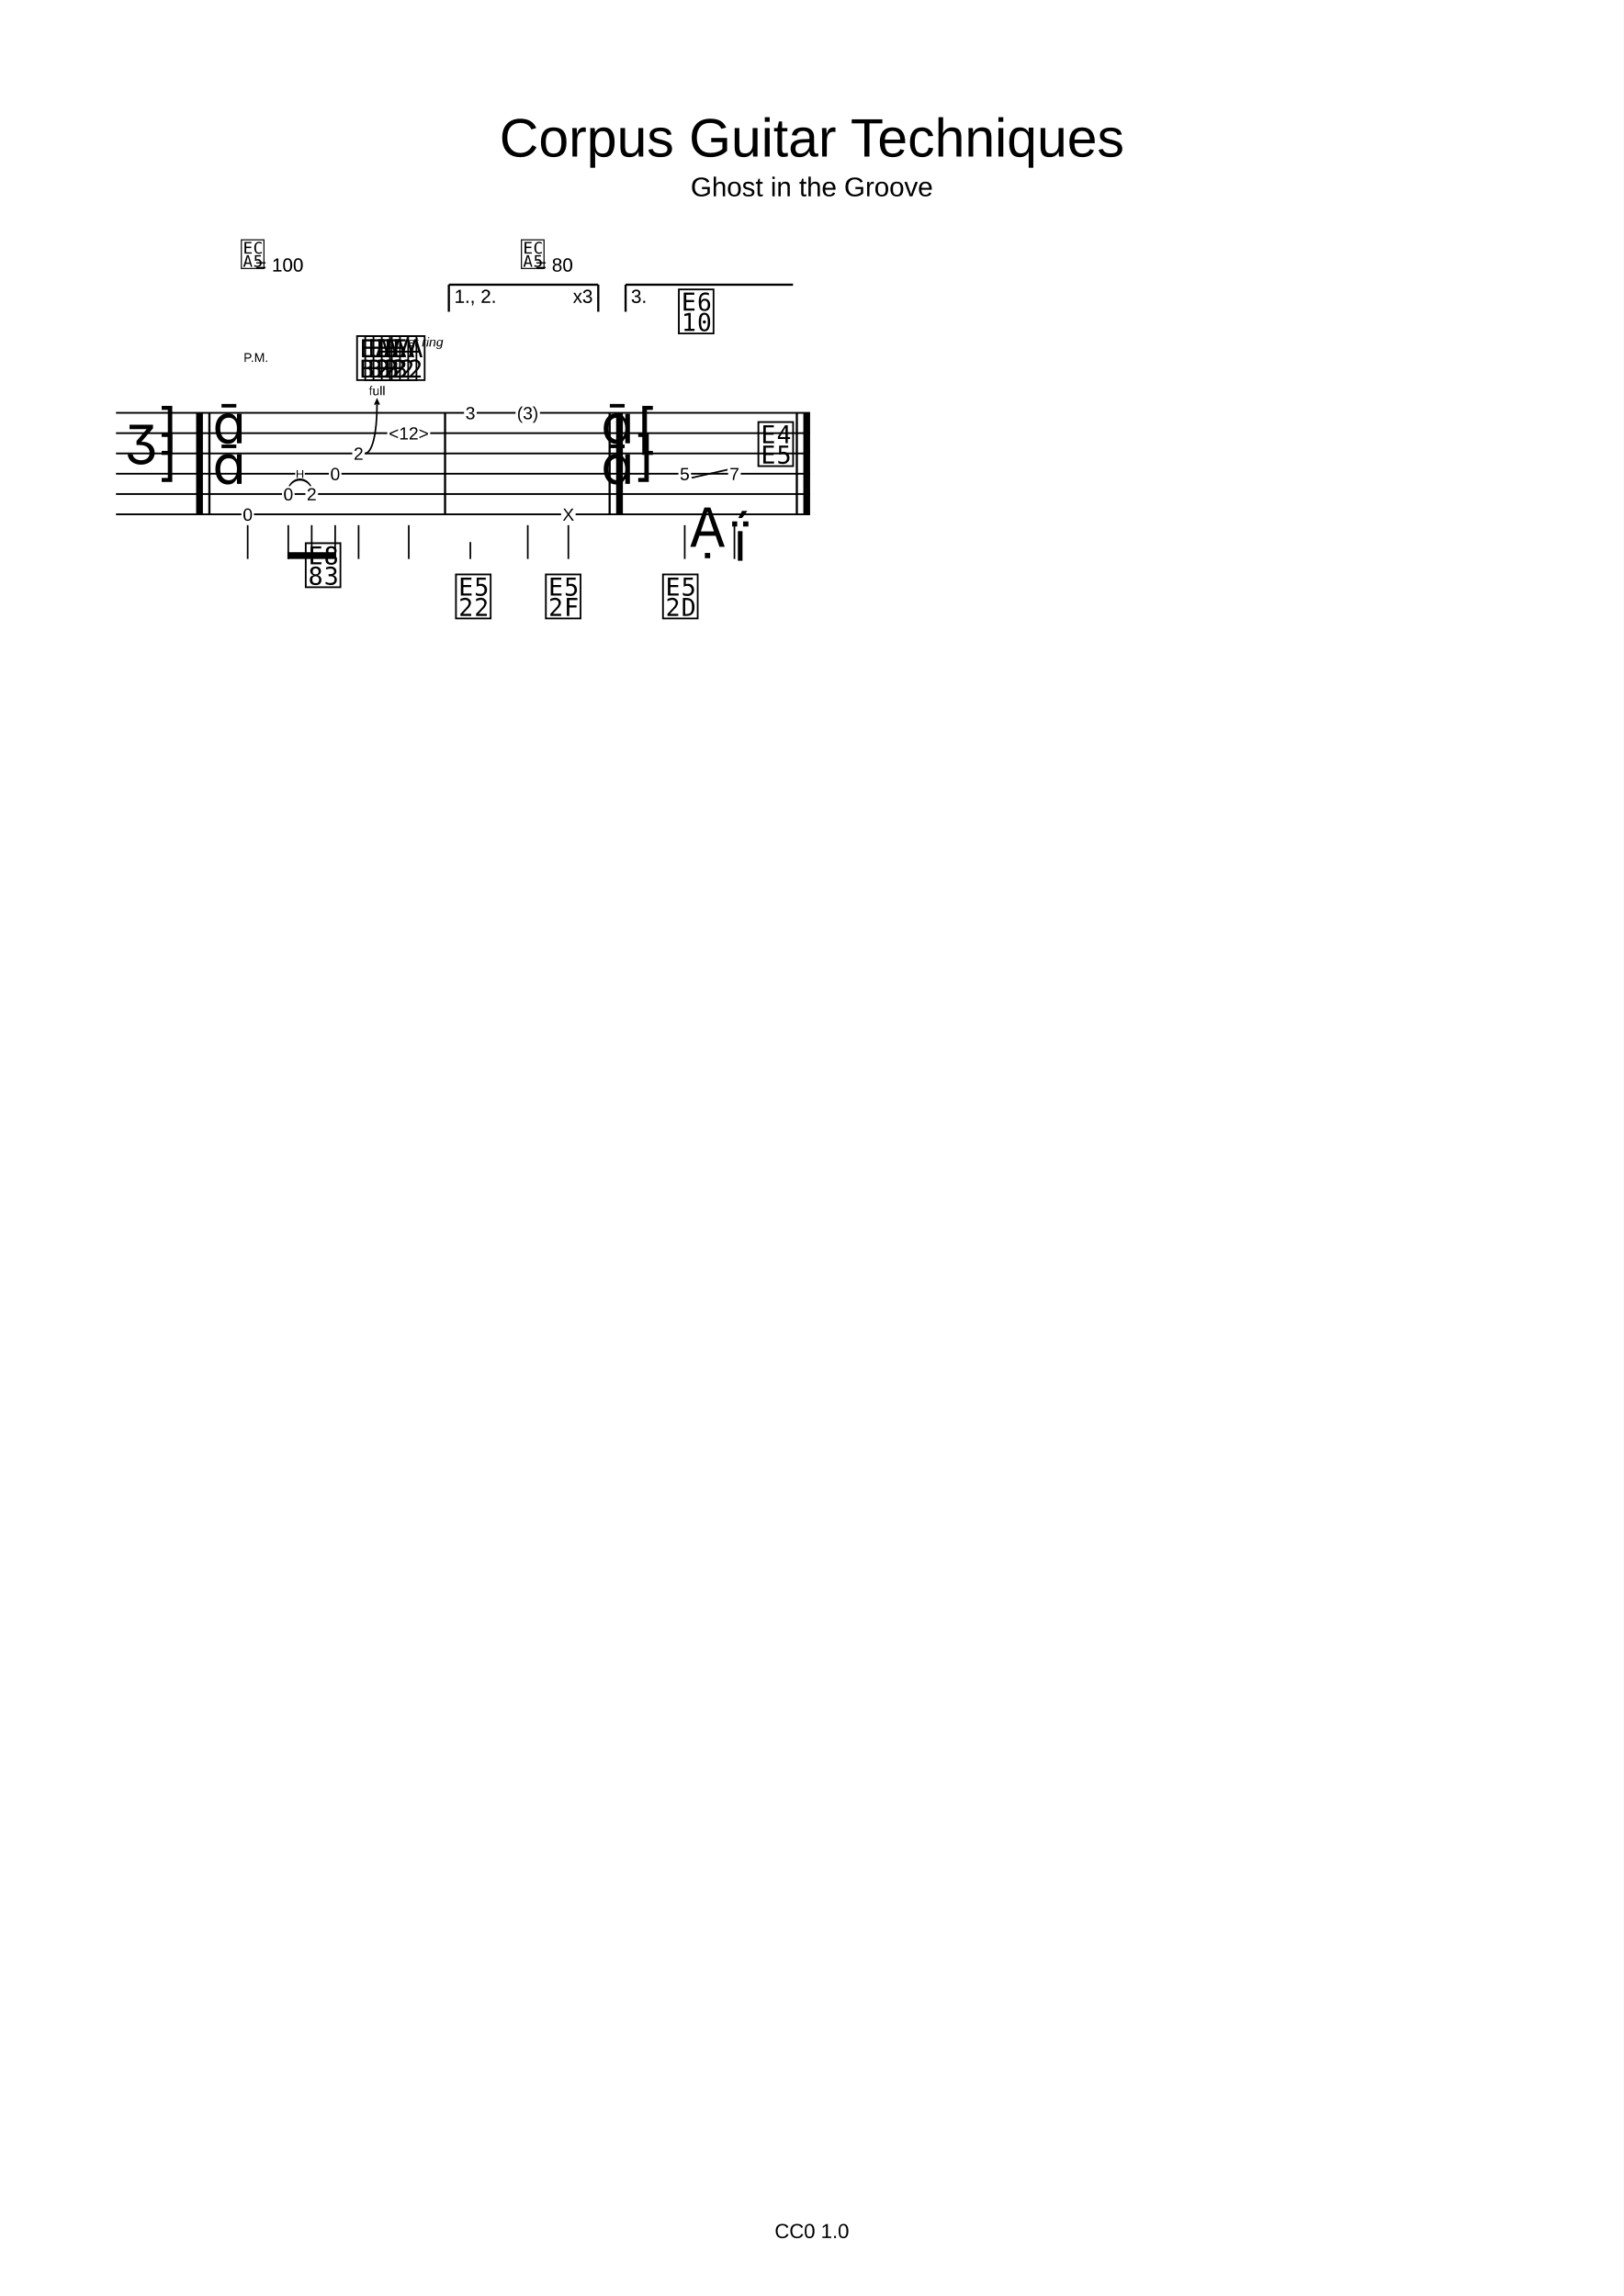
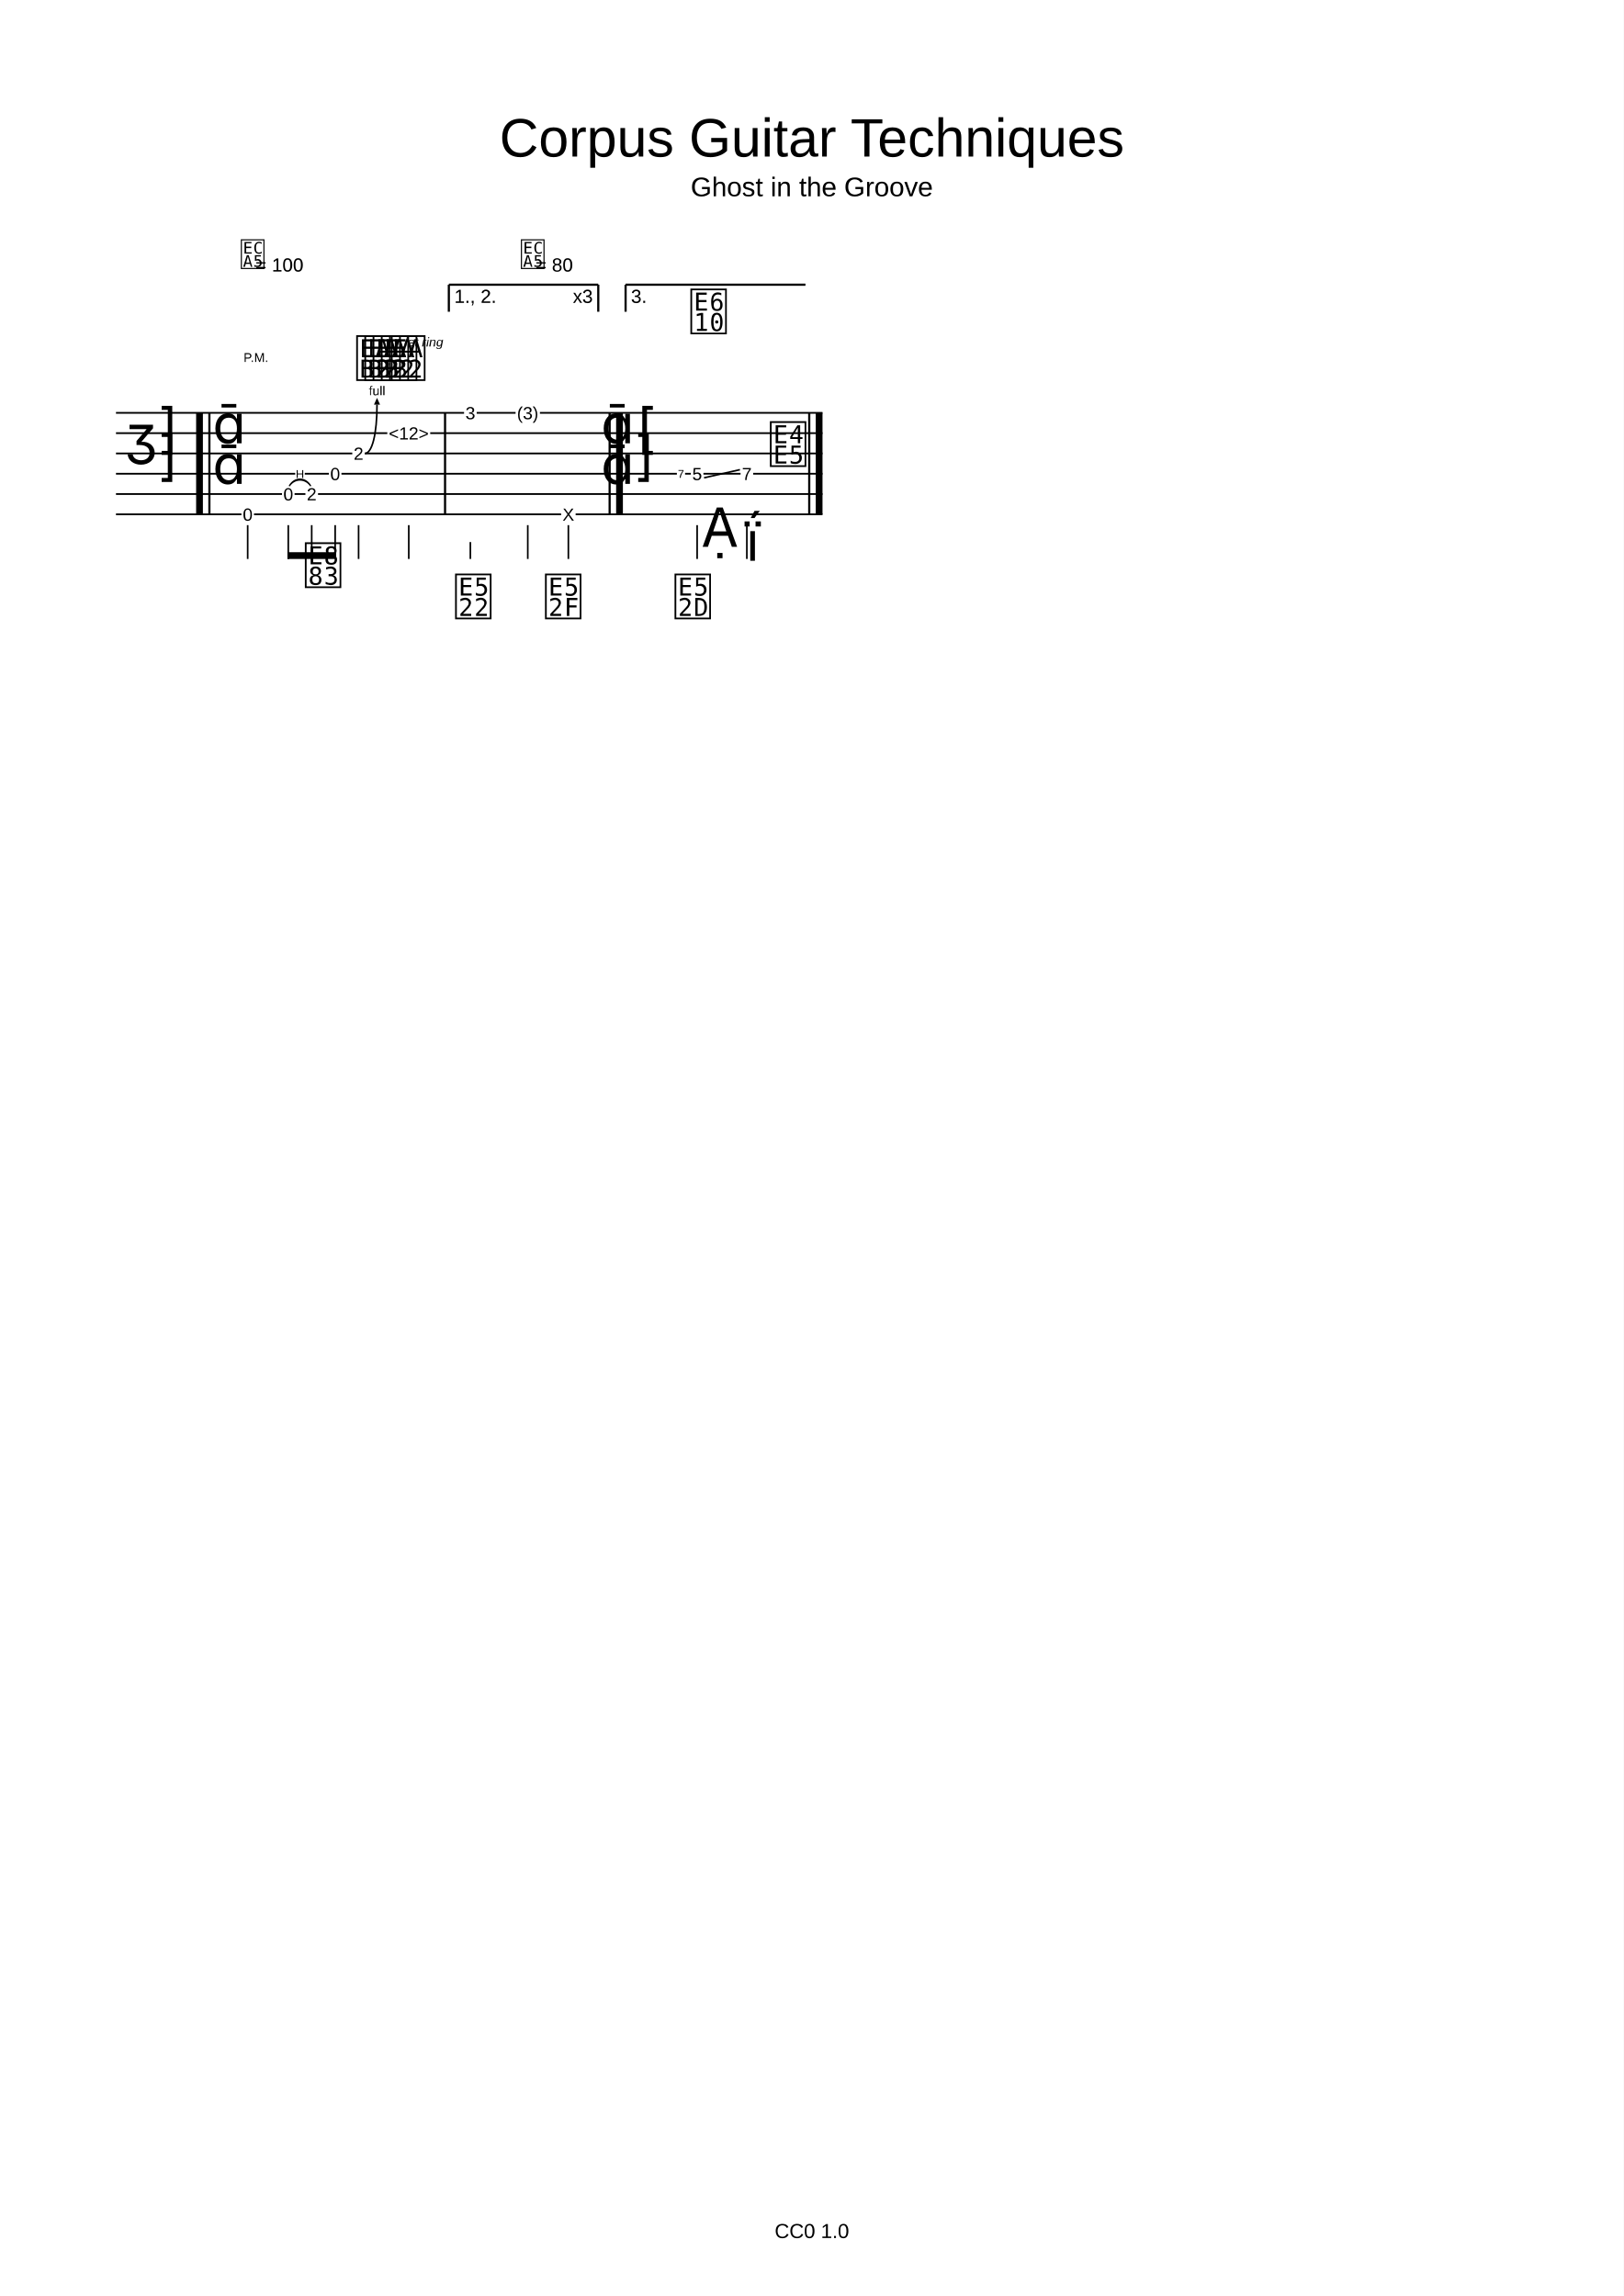
<svg xmlns="http://www.w3.org/2000/svg" width="1200" height="1697.143" viewBox="0 0 120 169.714">
  <style>@font-face{font-family:"Bravura";src:url("Bravura.otf")}text{font-family:"Bravura";font-size:4px}text.t{font-family:Arial,Helvetica,sans-serif}</style>
  <rect x="0" y="0" width="120" height="169.714" fill="white" />
  <g fill="black" stroke="black">
-     <line class="staffLine" x1="8.571" y1="30.517" x2="59.87" y2="30.517" stroke-width="0.13" />
-     <line class="staffLine" x1="8.571" y1="32.017" x2="59.87" y2="32.017" stroke-width="0.13" />
-     <line class="staffLine" x1="8.571" y1="33.517" x2="59.87" y2="33.517" stroke-width="0.13" />
-     <line class="staffLine" x1="8.571" y1="35.017" x2="59.87" y2="35.017" stroke-width="0.13" />
-     <line class="staffLine" x1="8.571" y1="36.517" x2="59.87" y2="36.517" stroke-width="0.13" />
-     <line class="staffLine" x1="8.571" y1="38.017" x2="59.87" y2="38.017" stroke-width="0.13" />
+     <line class="staffLine" x1="8.571" y1="30.517" x2="60.787" y2="30.517" stroke-width="0.13" />
+     <line class="staffLine" x1="8.571" y1="32.017" x2="60.787" y2="32.017" stroke-width="0.13" />
+     <line class="staffLine" x1="8.571" y1="33.517" x2="60.787" y2="33.517" stroke-width="0.13" />
+     <line class="staffLine" x1="8.571" y1="35.017" x2="60.787" y2="35.017" stroke-width="0.13" />
+     <line class="staffLine" x1="8.571" y1="36.517" x2="60.787" y2="36.517" stroke-width="0.13" />
+     <line class="staffLine" x1="8.571" y1="38.017" x2="60.787" y2="38.017" stroke-width="0.13" />
    <line class="barline" x1="14.745" y1="30.517" x2="14.745" y2="38.017" stroke-width="0.5" />
    <line class="barline" x1="15.475" y1="30.517" x2="15.475" y2="38.017" stroke-width="0.16" />
    <line class="stem" x1="18.305" y1="38.817" x2="18.305" y2="41.317" stroke-width="0.12" />
    <line class="stem" x1="21.305" y1="38.817" x2="21.305" y2="41.317" stroke-width="0.12" />
    <line class="stem" x1="23.037" y1="38.817" x2="23.037" y2="41.317" stroke-width="0.12" />
    <line class="stem" x1="24.77" y1="38.817" x2="24.77" y2="41.317" stroke-width="0.12" />
    <line class="stem" x1="26.502" y1="38.817" x2="26.502" y2="41.317" stroke-width="0.12" />
    <line class="stem" x1="30.21" y1="38.817" x2="30.21" y2="41.317" stroke-width="0.12" />
    <line class="barline" x1="32.892" y1="30.517" x2="32.892" y2="38.017" stroke-width="0.16" />
    <line class="stem" x1="34.762" y1="40.067" x2="34.762" y2="41.317" stroke-width="0.12" />
    <line class="stem" x1="39.005" y1="38.817" x2="39.005" y2="41.317" stroke-width="0.12" />
    <line class="stem" x1="42.005" y1="38.817" x2="42.005" y2="41.317" stroke-width="0.12" />
    <line class="barline" x1="45.055" y1="30.517" x2="45.055" y2="38.017" stroke-width="0.16" />
    <line class="barline" x1="45.785" y1="30.517" x2="45.785" y2="38.017" stroke-width="0.5" />
-     <line class="slide" x1="51.116" y1="35.317" x2="53.767" y2="34.717" stroke-width="0.12" />
-     <line class="stem" x1="50.605" y1="38.817" x2="50.605" y2="41.317" stroke-width="0.12" />
-     <line class="stem" x1="54.279" y1="38.817" x2="54.279" y2="41.317" stroke-width="0.12" />
-     <line class="barline" x1="58.89" y1="30.517" x2="58.89" y2="38.017" stroke-width="0.16" />
-     <line class="barline" x1="59.62" y1="30.517" x2="59.62" y2="38.017" stroke-width="0.5" />
+     <line class="slide" x1="52.033" y1="35.317" x2="54.685" y2="34.717" stroke-width="0.12" />
+     <line class="stem" x1="51.522" y1="38.817" x2="51.522" y2="41.317" stroke-width="0.12" />
+     <line class="stem" x1="55.196" y1="38.817" x2="55.196" y2="41.317" stroke-width="0.12" />
+     <line class="barline" x1="59.807" y1="30.517" x2="59.807" y2="38.017" stroke-width="0.16" />
+     <line class="barline" x1="60.537" y1="30.517" x2="60.537" y2="38.017" stroke-width="0.5" />
    <line class="volta" x1="33.172" y1="21.044" x2="44.215" y2="21.044" stroke-width="0.16" />
    <line class="volta" x1="33.172" y1="21.044" x2="33.172" y2="23.044" stroke-width="0.16" />
    <line class="volta" x1="44.215" y1="21.044" x2="44.215" y2="23.044" stroke-width="0.16" />
-     <line class="volta" x1="46.235" y1="21.044" x2="58.61" y2="21.044" stroke-width="0.16" />
+     <line class="volta" x1="46.235" y1="21.044" x2="59.527" y2="21.044" stroke-width="0.16" />
    <line class="volta" x1="46.235" y1="21.044" x2="46.235" y2="23.044" stroke-width="0.16" />
    <polygon class="beam" stroke="none" points="21.245,40.817 24.83,40.817 24.83,41.317 21.245,41.317" />
    <text class="clef" x="9.183" y="34.299" stroke="none"></text>
    <text class="timeSignature" x="11.715" y="33.267" stroke="none"></text>
    <text class="timeSignature" x="11.715" y="35.267" stroke="none"></text>
    <text class="repeat" x="15.715" y="32.767" stroke="none"></text>
    <text class="repeat" x="15.715" y="35.767" stroke="none"></text>
    <text class="tuplet" x="22.405" y="43.217" stroke="none"></text>
    <text class="repeat" x="44.415" y="32.767" stroke="none"></text>
    <text class="repeat" x="44.415" y="35.767" stroke="none"></text>
    <text class="timeSignature" x="47.033" y="33.267" stroke="none"></text>
    <text class="timeSignature" x="46.935" y="35.267" stroke="none"></text>
-     <text class="rest" x="55.858" y="34.263" stroke="none"></text>
-     <text class="dot" x="50.905" y="40.417" stroke="none"></text>
-     <text class="flag" x="54.219" y="41.449" stroke="none"></text>
+     <text class="rest" x="56.775" y="34.263" stroke="none"></text>
+     <text class="dot" x="51.822" y="40.417" stroke="none"></text>
+     <text class="flag" x="55.136" y="41.449" stroke="none"></text>
    <text class="vibrato" x="26.198" y="27.91" stroke="none"></text>
    <text class="vibrato" x="26.806" y="27.91" stroke="none"></text>
    <text class="vibrato" x="27.414" y="27.91" stroke="none"></text>
    <text class="vibrato" x="28.022" y="27.91" stroke="none"></text>
    <text class="vibrato" x="28.63" y="27.91" stroke="none"></text>
-     <text class="technique" x="49.981" y="24.46" stroke="none"></text>
+     <text class="technique" x="50.898" y="24.46" stroke="none"></text>
    <text class="dynamic" x="33.506" y="45.525" stroke="none"></text>
    <text class="dynamic" x="40.153" y="45.525" stroke="none"></text>
-     <text class="dynamic" x="48.809" y="45.525" stroke="none"></text>
+     <text class="dynamic" x="49.726" y="45.525" stroke="none"></text>
    <text class="tempo" x="17.715" y="19.72" style="font-size:2.6px" stroke="none"></text>
    <text class="tempo" x="38.415" y="19.72" style="font-size:2.6px" stroke="none"></text>
    <text class="t credit" x="60" y="11.571" style="font-size:4px" text-anchor="middle" stroke="none">Corpus Guitar Techniques</text>
    <text class="t credit" x="60" y="14.511" style="font-size:2px" text-anchor="middle" stroke="none">Ghost in the Groove</text>
    <rect class="knockout" x="17.84" y="37.445" width="0.931" height="1.144" fill="white" stroke="none" />
    <text class="t fretNumber" x="18.305" y="38.485" style="font-size:1.3px" text-anchor="middle" stroke="none">0</text>
    <rect class="knockout" x="20.84" y="35.945" width="0.931" height="1.144" fill="white" stroke="none" />
    <text class="t fretNumber" x="21.305" y="36.985" style="font-size:1.3px" text-anchor="middle" stroke="none">0</text>
    <rect class="knockout" x="22.572" y="35.945" width="0.931" height="1.144" fill="white" stroke="none" />
    <text class="t fretNumber" x="23.037" y="36.985" style="font-size:1.3px" text-anchor="middle" stroke="none">2</text>
    <rect class="knockout" x="21.82" y="34.649" width="0.703" height="0.748" fill="white" stroke="none" />
    <text class="t technique" x="22.171" y="35.329" style="font-size:0.85px" text-anchor="middle" stroke="none">H</text>
    <rect class="knockout" x="24.304" y="34.445" width="0.931" height="1.144" fill="white" stroke="none" />
    <text class="t fretNumber" x="24.77" y="35.485" style="font-size:1.3px" text-anchor="middle" stroke="none">0</text>
    <rect class="knockout" x="26.036" y="32.945" width="0.931" height="1.144" fill="white" stroke="none" />
    <text class="t fretNumber" x="26.502" y="33.985" style="font-size:1.3px" text-anchor="middle" stroke="none">2</text>
    <rect class="knockout" x="28.624" y="31.445" width="3.172" height="1.144" fill="white" stroke="none" />
    <text class="t fretNumber" x="30.21" y="32.485" style="font-size:1.3px" text-anchor="middle" stroke="none">&lt;12&gt;</text>
    <rect class="knockout" x="34.297" y="29.945" width="0.931" height="1.144" fill="white" stroke="none" />
    <text class="t fretNumber" x="34.762" y="30.985" style="font-size:1.3px" text-anchor="middle" stroke="none">3</text>
    <rect class="knockout" x="38.106" y="29.945" width="1.797" height="1.144" fill="white" stroke="none" />
    <text class="t fretNumber" x="39.005" y="30.985" style="font-size:1.3px" text-anchor="middle" stroke="none">(3)</text>
    <rect class="knockout" x="41.467" y="37.445" width="1.075" height="1.144" fill="white" stroke="none" />
    <text class="t fretNumber" x="42.005" y="38.485" style="font-size:1.3px" text-anchor="middle" stroke="none">X</text>
-     <rect class="knockout" x="50.139" y="34.445" width="0.931" height="1.144" fill="white" stroke="none" />
-     <text class="t fretNumber" x="50.605" y="35.485" style="font-size:1.3px" text-anchor="middle" stroke="none">5</text>
-     <rect class="knockout" x="53.813" y="34.445" width="0.931" height="1.144" fill="white" stroke="none" />
-     <text class="t fretNumber" x="54.279" y="35.485" style="font-size:1.3px" text-anchor="middle" stroke="none">7</text>
+     <rect class="knockout" x="50.025" y="34.645" width="0.605" height="0.744" fill="white" stroke="none" />
+     <text class="t fretNumber" x="50.328" y="35.321" style="font-size:0.845px" text-anchor="middle" stroke="none">7</text>
+     <rect class="knockout" x="51.056" y="34.445" width="0.931" height="1.144" fill="white" stroke="none" />
+     <text class="t fretNumber" x="51.522" y="35.485" style="font-size:1.3px" text-anchor="middle" stroke="none">5</text>
+     <rect class="knockout" x="54.731" y="34.445" width="0.931" height="1.144" fill="white" stroke="none" />
+     <text class="t fretNumber" x="55.196" y="35.485" style="font-size:1.3px" text-anchor="middle" stroke="none">7</text>
    <text class="t technique" x="18.005" y="26.76" style="font-size:0.95px" text-anchor="start" stroke="none">P.M.</text>
    <text class="t technique" x="29.91" y="25.61" style="font-size:0.95px;font-style:italic" text-anchor="start" stroke="none">let ring</text>
    <text class="t bend" x="27.863" y="29.21" style="font-size:0.95px" text-anchor="middle" stroke="none">full</text>
    <text class="t volta" x="33.572" y="22.394" style="font-size:1.4px" text-anchor="start" stroke="none">1., 2.</text>
    <text class="t volta" x="46.635" y="22.394" style="font-size:1.4px" text-anchor="start" stroke="none">3.</text>
    <text class="t repeat" x="43.815" y="22.394" style="font-size:1.4px" text-anchor="end" stroke="none">x3</text>
    <text class="t tempo" x="18.879" y="20.07" style="font-size:1.4px" text-anchor="start" stroke="none">= 100</text>
    <text class="t tempo" x="39.578" y="20.07" style="font-size:1.4px" text-anchor="start" stroke="none">= 80</text>
    <text class="t credit" x="60" y="165.429" style="font-size:1.5px" text-anchor="middle" stroke="none">CC0 1.0</text>
    <path class="slur" stroke-width="0.1" stroke-linejoin="round" d="M21.396,35.899 C21.784,35.259 22.559,35.259 22.947,35.899 C22.559,35.339 21.784,35.339 21.396,35.899Z" />
    <path class="bend" fill="none" stroke-width="0.12" d="M26.963,33.517 C27.503,33.517 27.863,32.074 27.863,29.91" />
    <polygon class="bend" stroke="none" points="27.863,29.41 27.638,29.91 28.088,29.91" />
  </g>
</svg>
